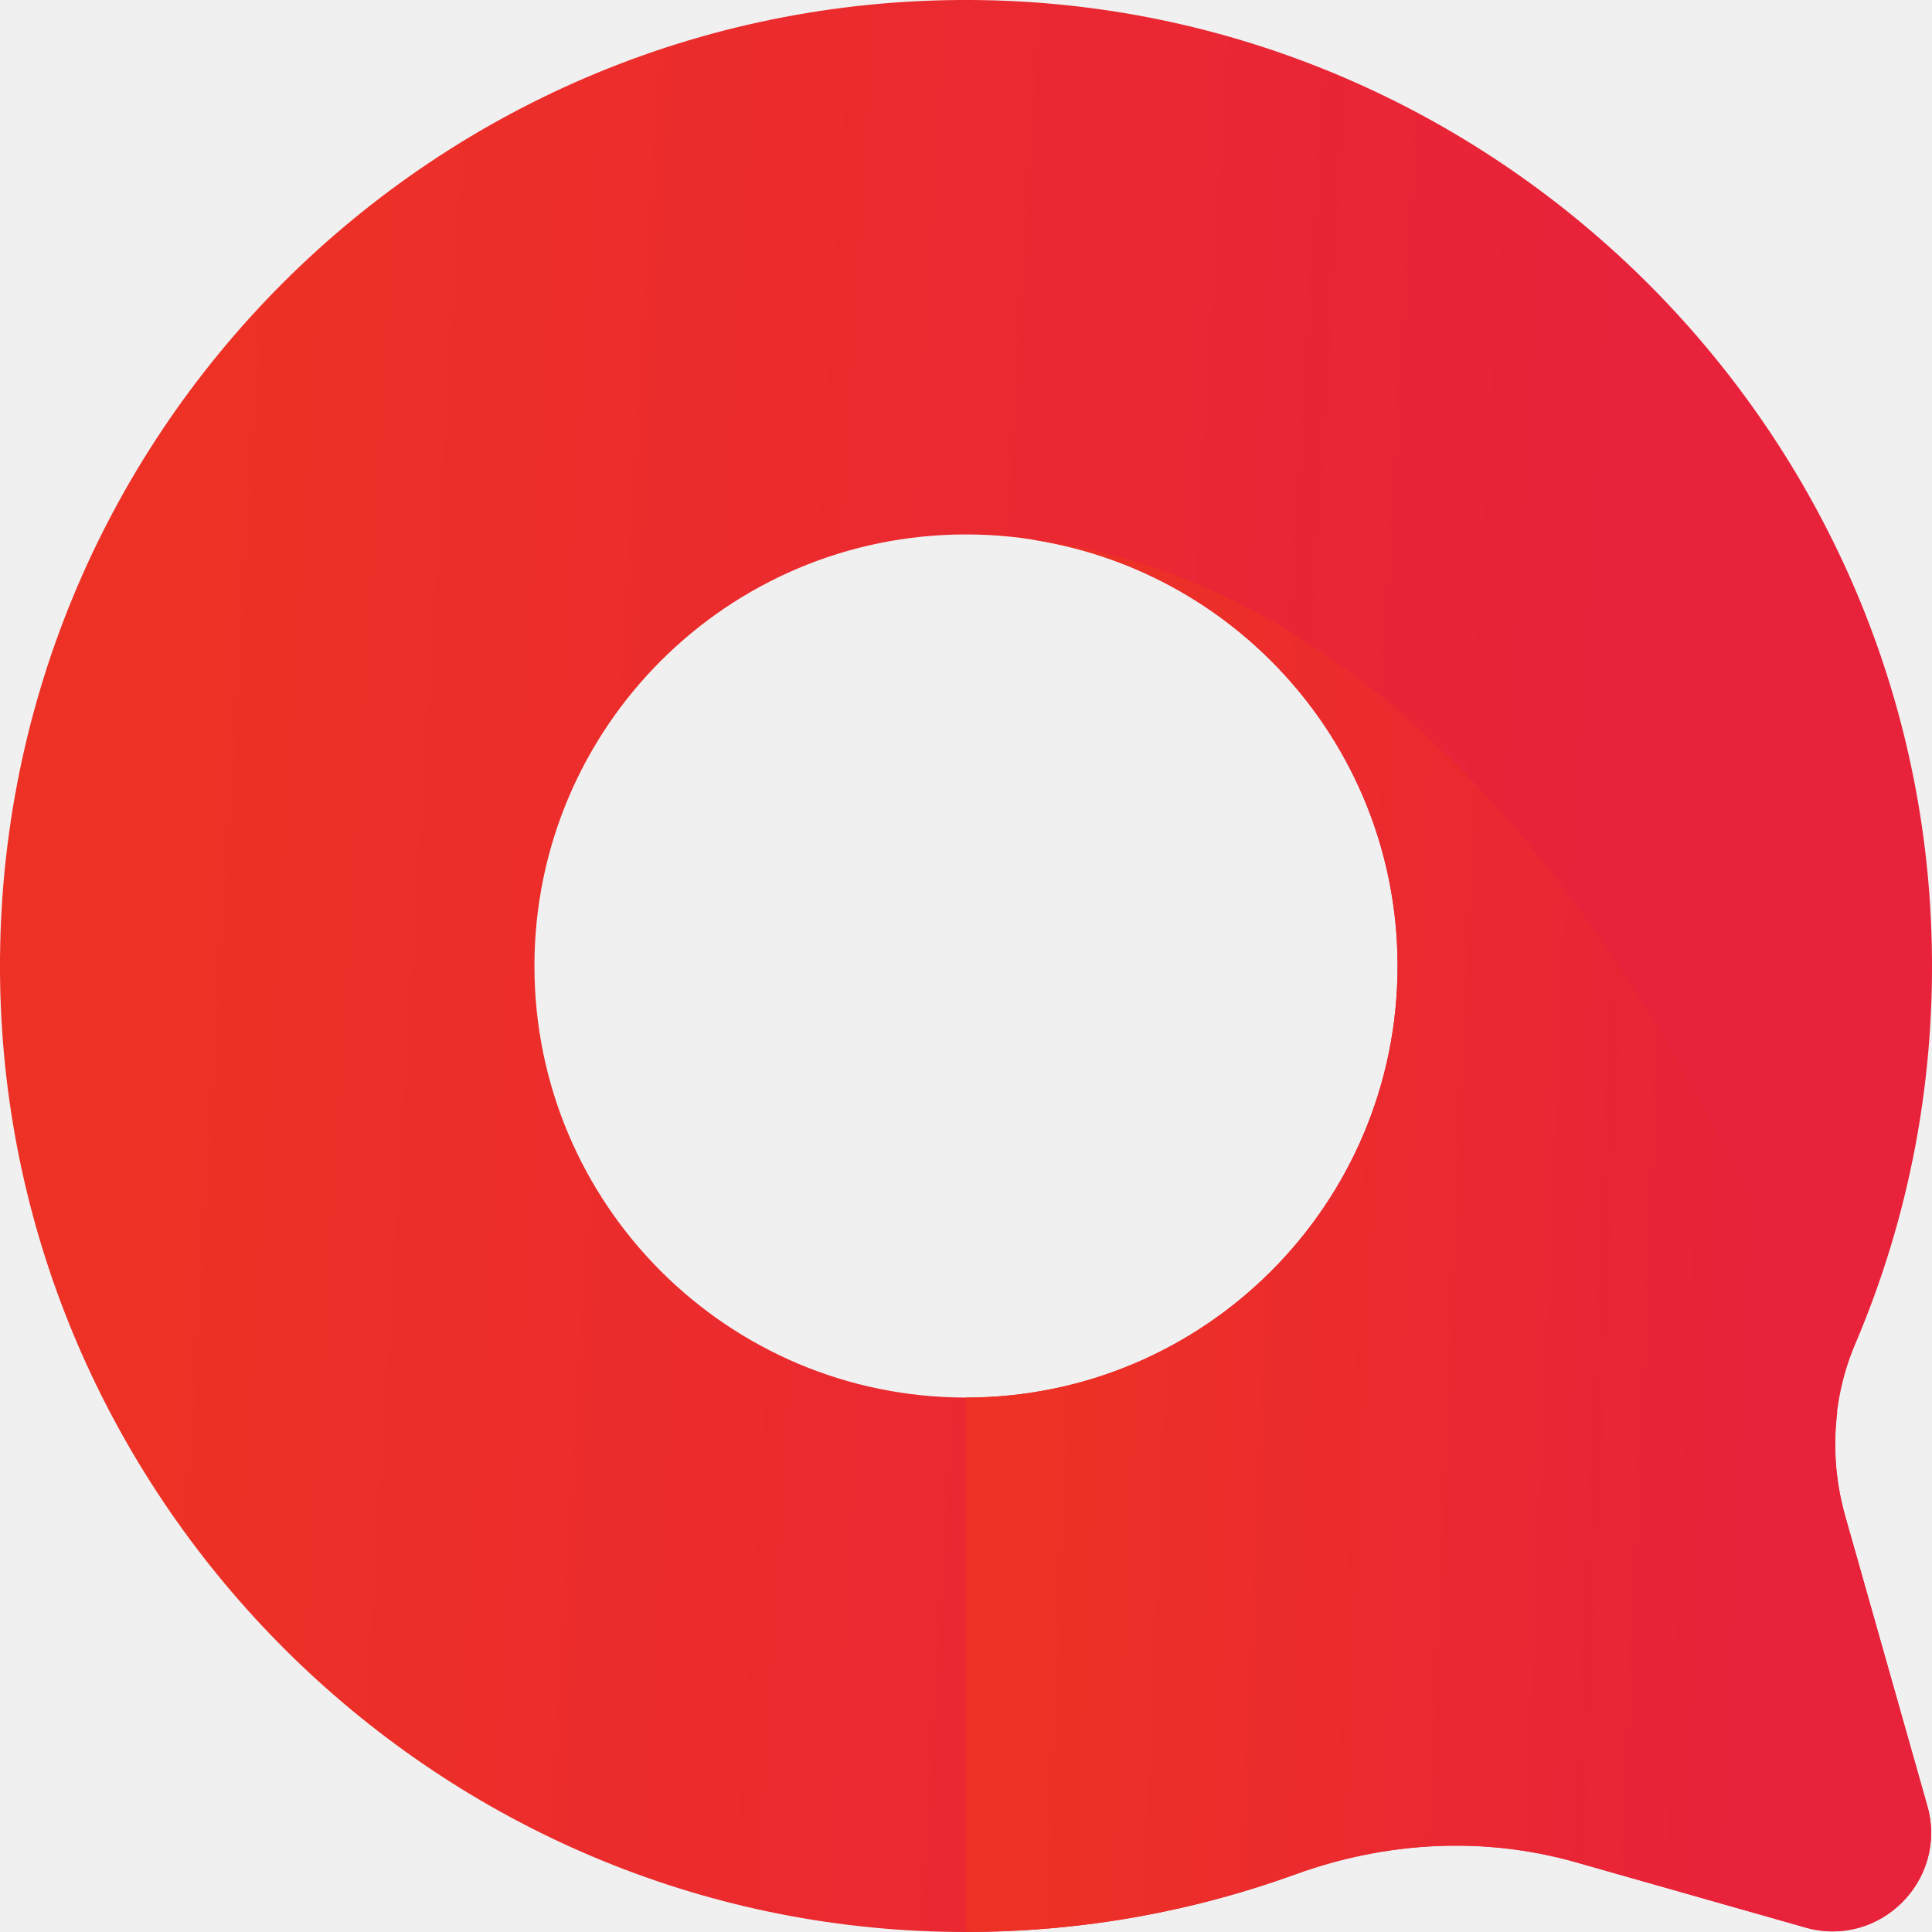
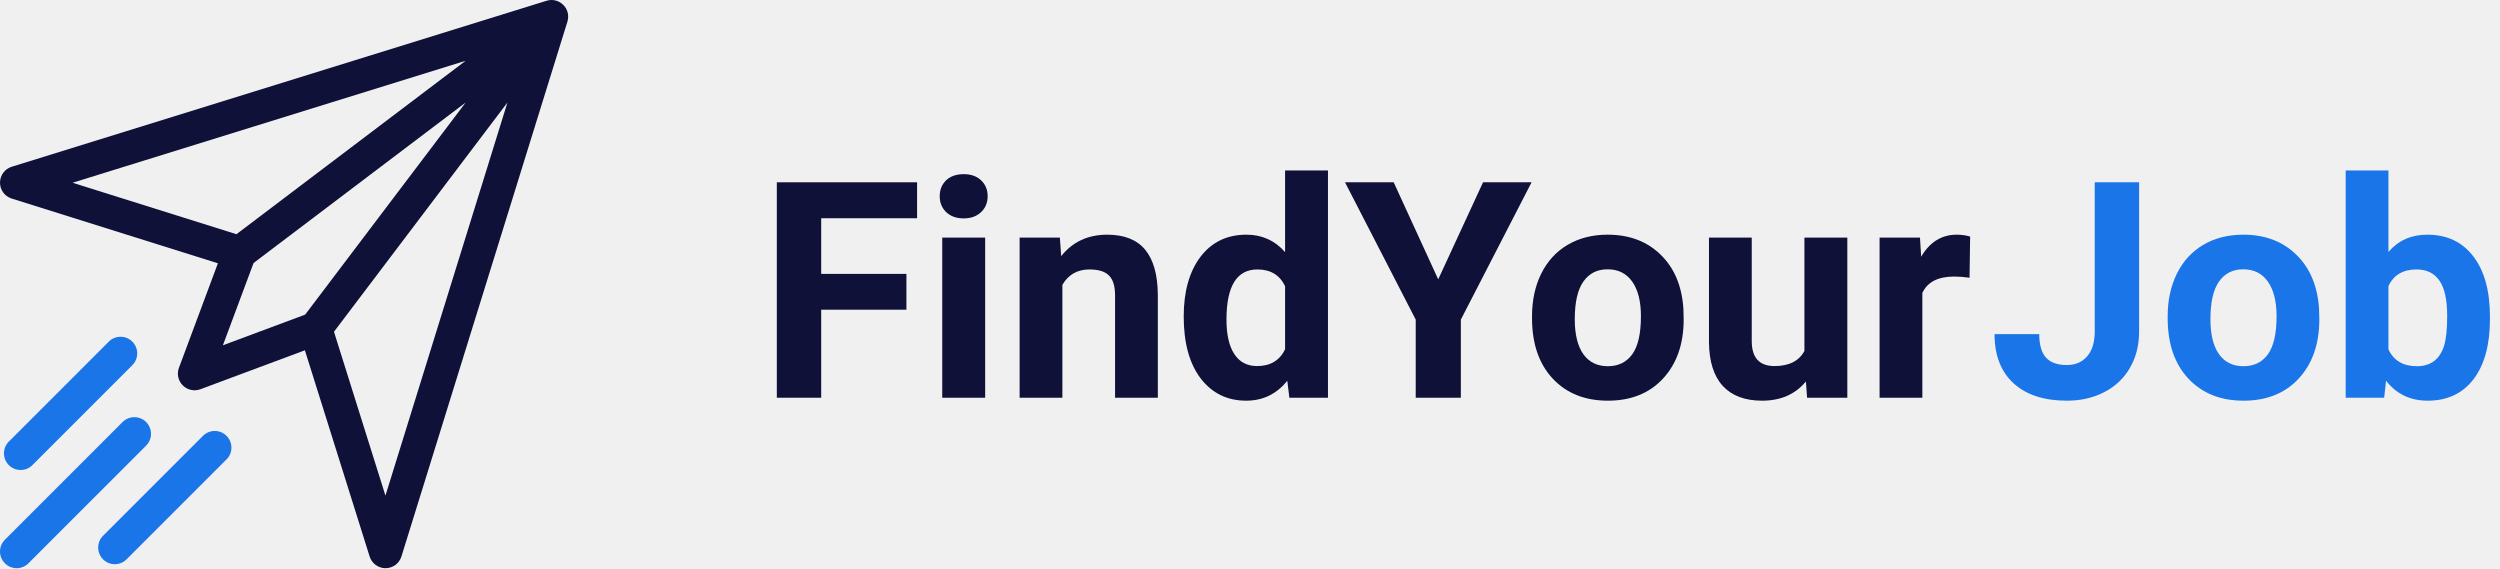
- <svg xmlns="http://www.w3.org/2000/svg" width="40" height="40" viewBox="0 0 40 40" fill="none">
+ <svg xmlns="http://www.w3.org/2000/svg" width="132" height="30" viewBox="0 0 132 30" fill="none">
  <g clip-path="url(#clip0)">
-     <path d="M39.902 37.386L38.205 31.396C37.87 30.216 37.931 28.953 38.412 27.824C39.525 25.211 40.097 22.315 39.987 19.273C39.61 8.71 30.928 0.191 20.362 0.003C9.029 -0.198 -0.198 9.029 0.003 20.362C0.191 30.928 8.71 39.61 19.27 39.987C21.928 40.082 24.475 39.656 26.82 38.804C28.689 38.126 30.718 38.01 32.628 38.555L37.38 39.905C38.917 40.343 40.337 38.923 39.902 37.386ZM11.065 20C11.065 15.065 15.065 11.065 20 11.065C24.934 11.065 28.935 15.065 28.935 20C28.935 24.934 24.934 28.935 20 28.935C15.065 28.935 11.065 24.934 11.065 20Z" fill="url(#paint0_linear)" />
-     <path d="M37.892 29.02C37.892 29.02 37.822 28.798 37.685 28.403C36.62 25.385 31.442 12.318 21.205 11.15C25.57 11.737 28.935 15.476 28.935 20C28.935 24.934 24.935 28.935 20 28.935V39.997C22.394 39.997 24.691 39.58 26.821 38.807C28.689 38.129 30.718 38.013 32.629 38.558L37.381 39.909C38.917 40.344 40.338 38.926 39.903 37.387L38.205 31.396C38.004 30.694 37.95 29.957 38.038 29.242L37.892 29.02Z" fill="url(#paint1_linear)" />
+     <path d="M28.892 0.031C28.883 0.034 28.874 0.036 28.866 0.038C28.864 0.039 28.861 0.039 28.859 0.04L0.619 8.804C0.251 8.918 0.001 9.258 1.24586e-06 9.643C-0.001 10.027 0.249 10.368 0.616 10.483L11.505 13.902L9.448 19.42C9.328 19.743 9.407 20.106 9.651 20.349C9.894 20.593 10.258 20.672 10.58 20.552L16.098 18.495L19.517 29.384C19.632 29.751 19.972 30 20.356 30C20.357 30 20.357 30 20.358 30C20.742 29.999 21.082 29.749 21.196 29.381L29.96 1.141C29.96 1.138 29.961 1.136 29.962 1.134C29.964 1.126 29.966 1.117 29.969 1.109C30.146 0.45 29.541 -0.144 28.892 0.031ZM3.831 9.649L24.587 3.208L12.484 12.366L3.831 9.649ZM11.769 18.231L13.388 13.887L24.587 5.413L16.112 16.612L11.769 18.231ZM20.351 26.169L17.634 17.516L26.792 5.413L20.351 26.169Z" fill="#0F1138" />
+     <path d="M6.987 18.038C6.644 17.695 6.087 17.695 5.744 18.038L0.467 23.315C0.124 23.658 0.124 24.215 0.467 24.558C0.811 24.902 1.368 24.902 1.711 24.558L6.987 19.282C7.331 18.939 7.331 18.382 6.987 18.038Z" fill="#1A75E8" />
+     <path d="M11.961 23.012C11.618 22.669 11.061 22.669 10.718 23.012L5.441 28.289C5.098 28.632 5.098 29.189 5.441 29.532C5.785 29.876 6.342 29.876 6.685 29.532L11.961 24.256C12.305 23.913 12.305 23.356 11.961 23.012Z" fill="#1A75E8" />
+     <path d="M7.716 22.284C7.372 21.941 6.815 21.941 6.472 22.284L0.258 28.499C-0.086 28.842 -0.086 29.399 0.258 29.742C0.601 30.086 1.158 30.086 1.501 29.742L7.716 23.528C8.059 23.184 8.059 22.628 7.716 22.284Z" fill="#1A75E8" />
  </g>
+   <path d="M47.859 16.352H43.359V21H41.016V9.625H48.422V11.523H43.359V14.461H47.859V16.352Z" fill="#0F1138" />
+   <path d="M52.016 21H49.75V12.547H52.016V21ZM49.617 10.359C49.617 10.021 49.729 9.742 49.953 9.523C50.182 9.305 50.492 9.195 50.883 9.195C51.268 9.195 51.575 9.305 51.805 9.523C52.034 9.742 52.148 10.021 52.148 10.359C52.148 10.703 52.031 10.984 51.797 11.203C51.568 11.422 51.263 11.531 50.883 11.531C50.503 11.531 50.195 11.422 49.961 11.203C49.732 10.984 49.617 10.703 49.617 10.359Z" fill="#0F1138" />
+   <path d="M55.961 12.547L56.031 13.523C56.635 12.768 57.445 12.391 58.461 12.391C59.357 12.391 60.023 12.654 60.461 13.18C60.898 13.706 61.122 14.492 61.133 15.539V21H58.875V15.594C58.875 15.115 58.771 14.768 58.562 14.555C58.354 14.336 58.008 14.227 57.523 14.227C56.888 14.227 56.411 14.497 56.094 15.039V21H53.836V12.547H55.961Z" fill="#0F1138" />
+   <path d="M62.5 16.711C62.5 15.393 62.794 14.344 63.383 13.562C63.977 12.781 64.787 12.391 65.812 12.391C66.635 12.391 67.315 12.698 67.852 13.312V9H70.117V21H68.078L67.969 20.102C67.406 20.805 66.682 21.156 65.797 21.156C64.802 21.156 64.003 20.766 63.398 19.984C62.8 19.198 62.5 18.107 62.5 16.711ZM64.758 16.875C64.758 17.667 64.896 18.273 65.172 18.695C65.448 19.117 65.849 19.328 66.375 19.328C67.073 19.328 67.565 19.034 67.852 18.445V15.109C67.57 14.521 67.083 14.227 66.391 14.227C65.302 14.227 64.758 15.109 64.758 16.875Z" fill="#0F1138" />
+   <path d="M75.938 14.75L78.305 9.625H80.867L77.133 16.875V21H74.75V16.875L71.016 9.625H73.586L75.938 14.75Z" fill="#0F1138" />
+   <path d="M80.891 16.695C80.891 15.857 81.052 15.109 81.375 14.453C81.698 13.797 82.162 13.289 82.766 12.93C83.375 12.57 84.081 12.391 84.883 12.391C86.023 12.391 86.953 12.74 87.672 13.438C88.396 14.135 88.799 15.083 88.883 16.281L88.898 16.859C88.898 18.156 88.537 19.198 87.812 19.984C87.088 20.766 86.117 21.156 84.898 21.156C83.68 21.156 82.706 20.766 81.977 19.984C81.253 19.203 80.891 18.141 80.891 16.797V16.695ZM83.148 16.859C83.148 17.662 83.299 18.276 83.602 18.703C83.904 19.125 84.336 19.336 84.898 19.336C85.445 19.336 85.872 19.128 86.18 18.711C86.487 18.289 86.641 17.617 86.641 16.695C86.641 15.909 86.487 15.3 86.18 14.867C85.872 14.435 85.44 14.219 84.883 14.219C84.331 14.219 83.904 14.435 83.602 14.867C83.299 15.294 83.148 15.958 83.148 16.859Z" fill="#0F1138" />
+   <path d="M95.352 20.141C94.794 20.818 94.023 21.156 93.039 21.156C92.133 21.156 91.44 20.896 90.961 20.375C90.487 19.854 90.245 19.091 90.234 18.086V12.547H92.492V18.008C92.492 18.888 92.893 19.328 93.695 19.328C94.461 19.328 94.987 19.062 95.273 18.531V12.547H97.539V21H95.414L95.352 20.141Z" fill="#0F1138" />
+   <path d="M103.992 14.664C103.685 14.622 103.414 14.602 103.18 14.602C102.326 14.602 101.766 14.891 101.5 15.469V21H99.242V12.547H101.375L101.438 13.555C101.891 12.779 102.518 12.391 103.32 12.391C103.57 12.391 103.805 12.425 104.023 12.492L103.992 14.664Z" fill="#0F1138" />
+   <path d="M110.602 9.625H112.945V17.5C112.945 18.224 112.784 18.865 112.461 19.422C112.143 19.974 111.693 20.401 111.109 20.703C110.526 21.005 109.867 21.156 109.133 21.156C107.93 21.156 106.992 20.852 106.32 20.242C105.648 19.628 105.312 18.76 105.312 17.641H107.672C107.672 18.198 107.789 18.609 108.023 18.875C108.258 19.141 108.628 19.273 109.133 19.273C109.581 19.273 109.938 19.12 110.203 18.812C110.469 18.505 110.602 18.068 110.602 17.5V9.625Z" fill="#1A75E8" />
+   <path d="M114.453 16.695C114.453 15.857 114.615 15.109 114.938 14.453C115.26 13.797 115.724 13.289 116.328 12.93C116.938 12.57 117.643 12.391 118.445 12.391C119.586 12.391 120.516 12.74 121.234 13.438C121.958 14.135 122.362 15.083 122.445 16.281L122.461 16.859C122.461 18.156 122.099 19.198 121.375 19.984C120.651 20.766 119.68 21.156 118.461 21.156C117.242 21.156 116.268 20.766 115.539 19.984C114.815 19.203 114.453 18.141 114.453 16.797V16.695ZM116.711 16.859C116.711 17.662 116.862 18.276 117.164 18.703C117.466 19.125 117.898 19.336 118.461 19.336C119.008 19.336 119.435 19.128 119.742 18.711C120.049 18.289 120.203 17.617 120.203 16.695C120.203 15.909 120.049 15.3 119.742 14.867C119.435 14.435 119.003 14.219 118.445 14.219C117.893 14.219 117.466 14.435 117.164 14.867C116.862 15.294 116.711 15.958 116.711 16.859Z" fill="#1A75E8" />
+   <path d="M131.469 16.852C131.469 18.206 131.18 19.263 130.602 20.023C130.023 20.779 129.216 21.156 128.18 21.156C127.263 21.156 126.531 20.805 125.984 20.102L125.883 21H123.852V9H126.109V13.305C126.63 12.695 127.315 12.391 128.164 12.391C129.195 12.391 130.003 12.771 130.586 13.531C131.174 14.287 131.469 15.352 131.469 16.727V16.852ZM129.211 16.688C129.211 15.833 129.076 15.211 128.805 14.82C128.534 14.425 128.13 14.227 127.594 14.227C126.875 14.227 126.38 14.521 126.109 15.109V18.445C126.385 19.039 126.885 19.336 127.609 19.336C128.339 19.336 128.818 18.977 129.047 18.258C129.156 17.914 129.211 17.391 129.211 16.688Z" fill="#1A75E8" />
  <defs>
-     <linearGradient id="paint0_linear" x1="4.852" y1="-0" x2="47.778" y2="2.648" gradientUnits="userSpaceOnUse">
-       <stop stop-color="#ED3125" />
-       <stop offset="0.684" stop-color="#E8223A" />
-     </linearGradient>
-     <linearGradient id="paint1_linear" x1="22.424" y1="11.15" x2="43.909" y2="12.068" gradientUnits="userSpaceOnUse">
-       <stop stop-color="#ED3125" />
-       <stop offset="0.684" stop-color="#E8223A" />
-     </linearGradient>
    <clipPath id="clip0">
-       <rect width="40" height="40" fill="white" />
+       <rect width="30" height="30" fill="white" />
    </clipPath>
  </defs>
</svg>
